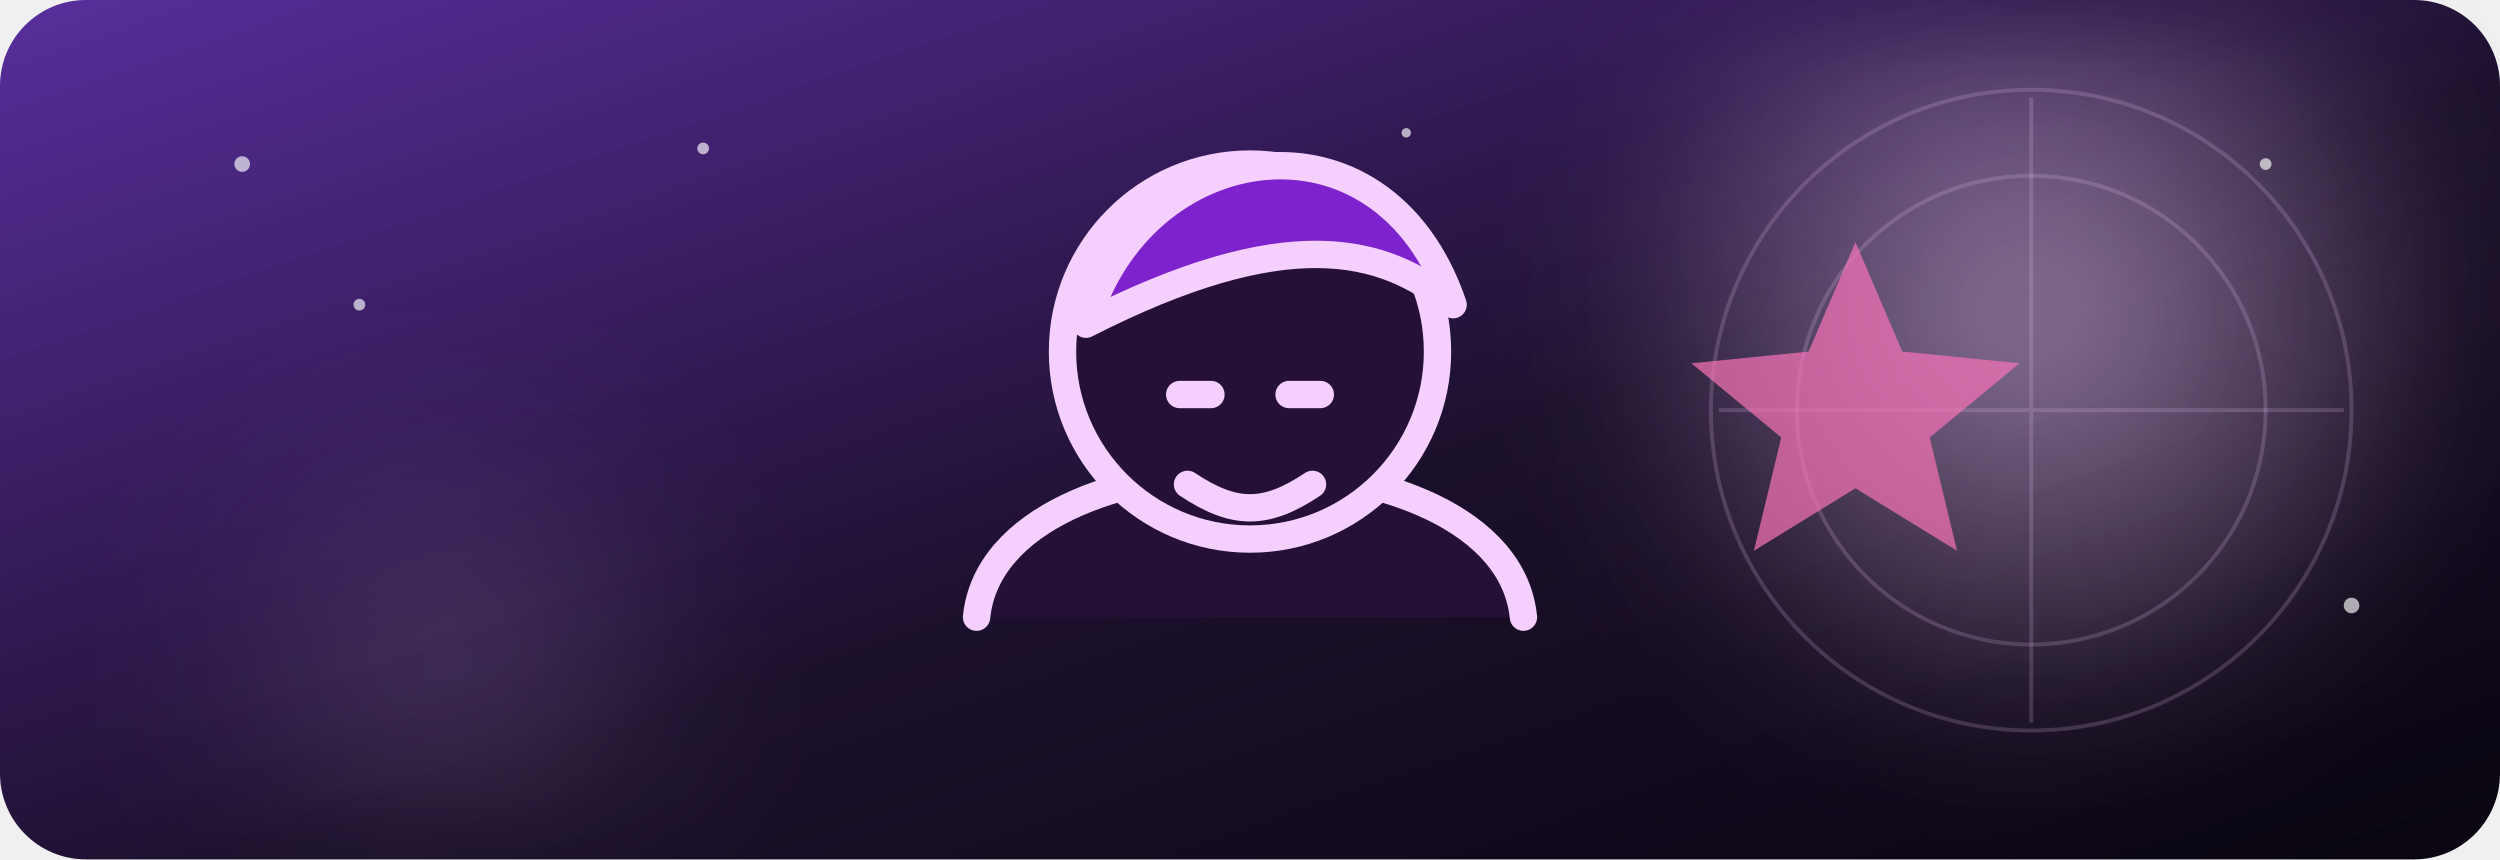
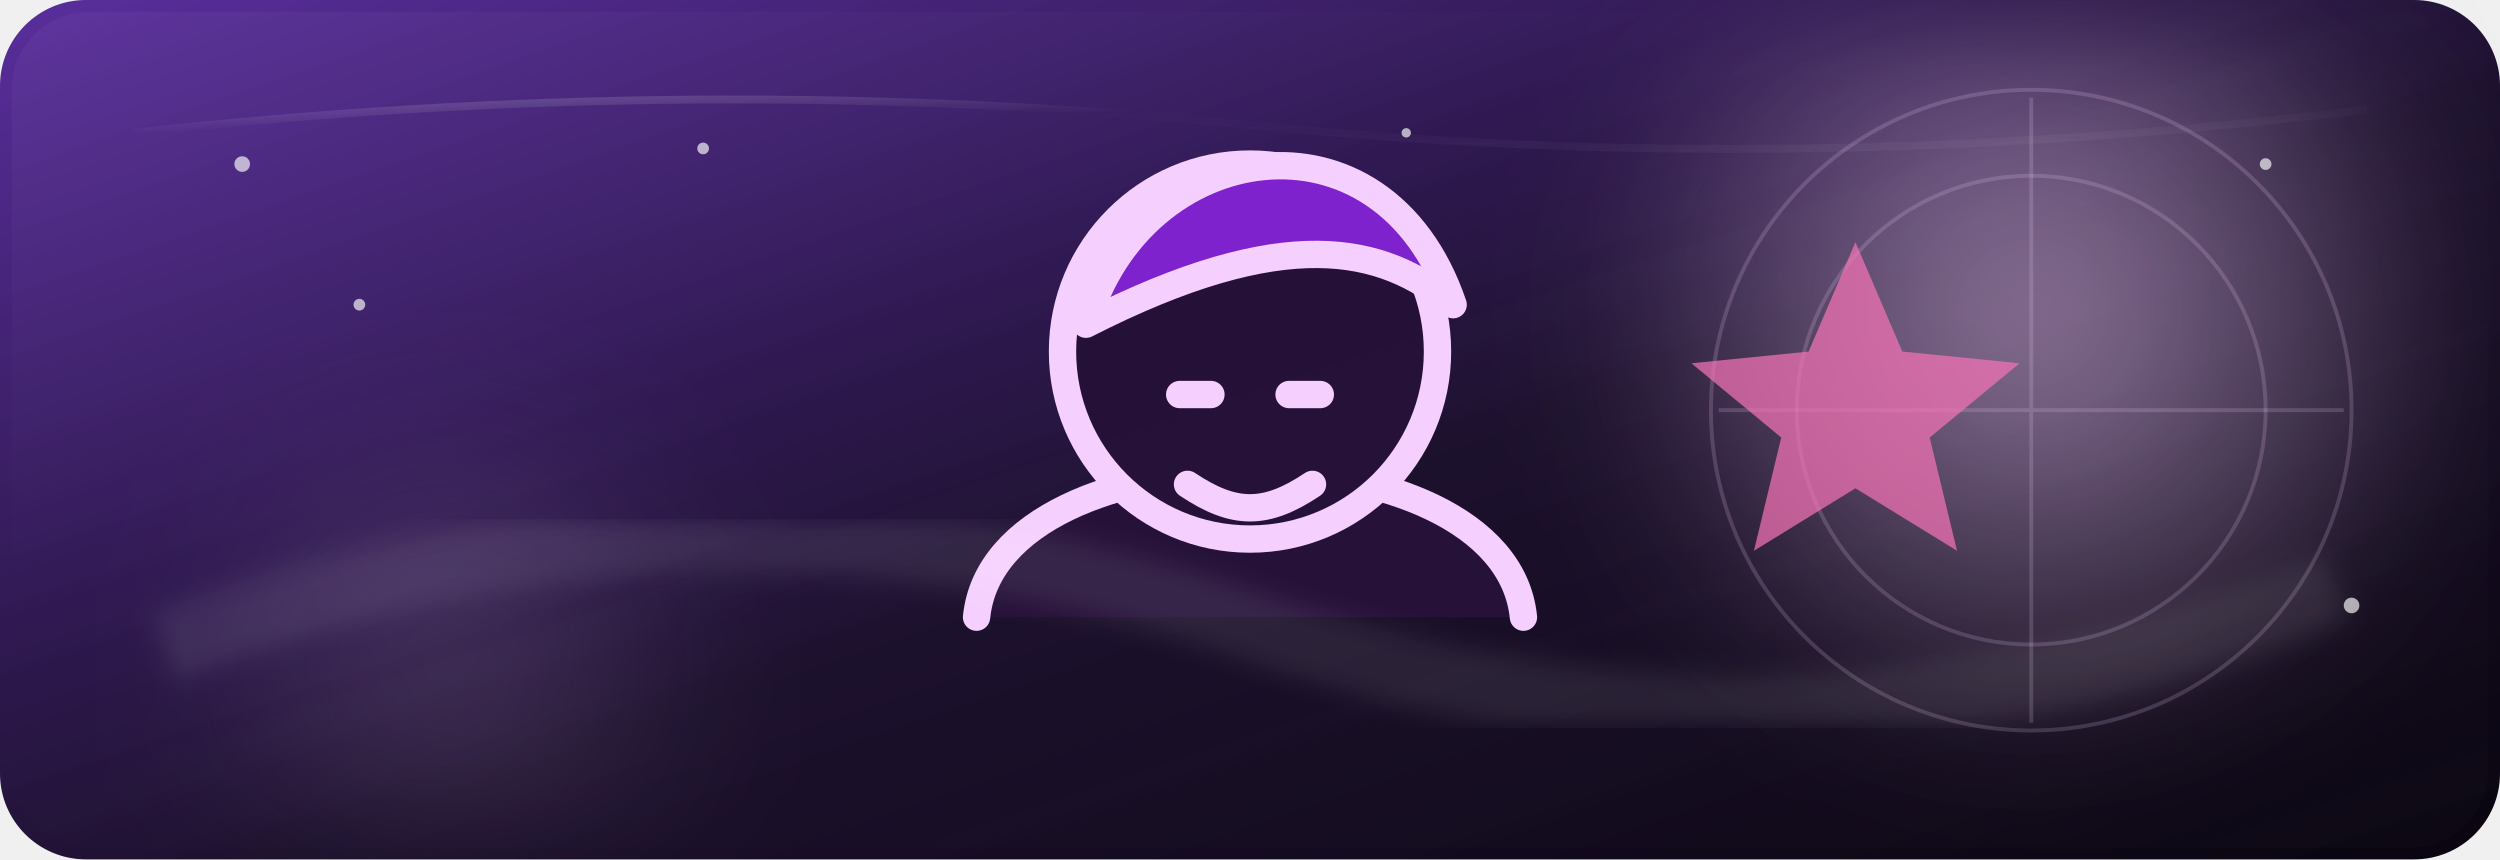
<svg xmlns="http://www.w3.org/2000/svg" viewBox="0 0 640 220" role="img" aria-hidden="true">
  <defs>
    <linearGradient id="bg" x1="0" y1="0" x2="1" y2="1">
      <stop offset="0" stop-color="#4c1d95" stop-opacity=".92" />
      <stop offset=".55" stop-color="#170b28" stop-opacity=".98" />
      <stop offset="1" stop-color="#09050f" />
    </linearGradient>
    <radialGradient id="glow">
      <stop offset="0" stop-color="#f5d0fe" stop-opacity=".55" />
      <stop offset="1" stop-color="#f5d0fe" stop-opacity="0" />
    </radialGradient>
    <filter id="blur">
      <feGaussianBlur stdDeviation="18" />
+     </filter>
+     <linearGradient id="artShine" x1="0" y1="0" x2="1" y2="1">
+       <stop stop-color="#fff" stop-opacity=".18" />
+       <stop offset=".35" stop-color="#fff" stop-opacity="0" />
+       <stop offset="1" stop-color="#fff" stop-opacity=".05" />
+     </linearGradient>
+     <filter id="artGlow">
+       <feGaussianBlur stdDeviation="3" />
    </filter>
  </defs>
  <rect width="640" height="220" rx="22" fill="url(#bg)" />
  <circle cx="520" cy="80" r="115" fill="url(#glow)" filter="url(#blur)" />
  <circle cx="115" cy="170" r="75" fill="url(#glow)" opacity=".28" filter="url(#blur)" />
  <g fill="none" stroke="#f5d0fe" stroke-opacity=".18">
    <circle cx="520" cy="105" r="82" />
    <circle cx="520" cy="105" r="60" />
    <path d="M440 105h160M520 25v160" />
  </g>
  <g fill="none" stroke="#f5d0fe" stroke-width="7" stroke-linecap="round" stroke-linejoin="round">
    <path d="M250 158c5-50 135-50 140 0" fill="#251038" />
    <circle cx="320" cy="90" r="48" fill="#251038" />
    <path d="M278 83c14-48 76-58 94-5-18-15-43-21-94 5z" fill="#7e22ce" />
    <path d="M302 101h8M330 101h8M304 124c12 8 20 8 32 0" />
  </g>
  <path d="M475 62l12 28 30 3-23 19 7 29-26-16-26 16 7-29-23-19 30-3z" fill="#f472b6" opacity=".72" />
  <g fill="#fff" opacity=".65">
    <circle cx="62" cy="42" r="2" />
    <circle cx="92" cy="78" r="1.5" />
    <circle cx="180" cy="38" r="1.5" />
    <circle cx="580" cy="42" r="1.5" />
    <circle cx="602" cy="155" r="2" />
    <circle cx="360" cy="34" r="1.2" />
  </g>
+   <path d="M42 166 Q180 112 320 160 T598 150" fill="none" stroke="#fff" stroke-opacity=".08" stroke-width="18" filter="url(#artGlow)" />
+   <path d="M34 34 Q180 18 320 32 T606 28" fill="none" stroke="url(#artShine)" stroke-width="2" />
+   <rect x="3" y="3" width="634" height="214" rx="20" fill="url(#artShine)" opacity=".22" pointer-events="none" />
</svg>
